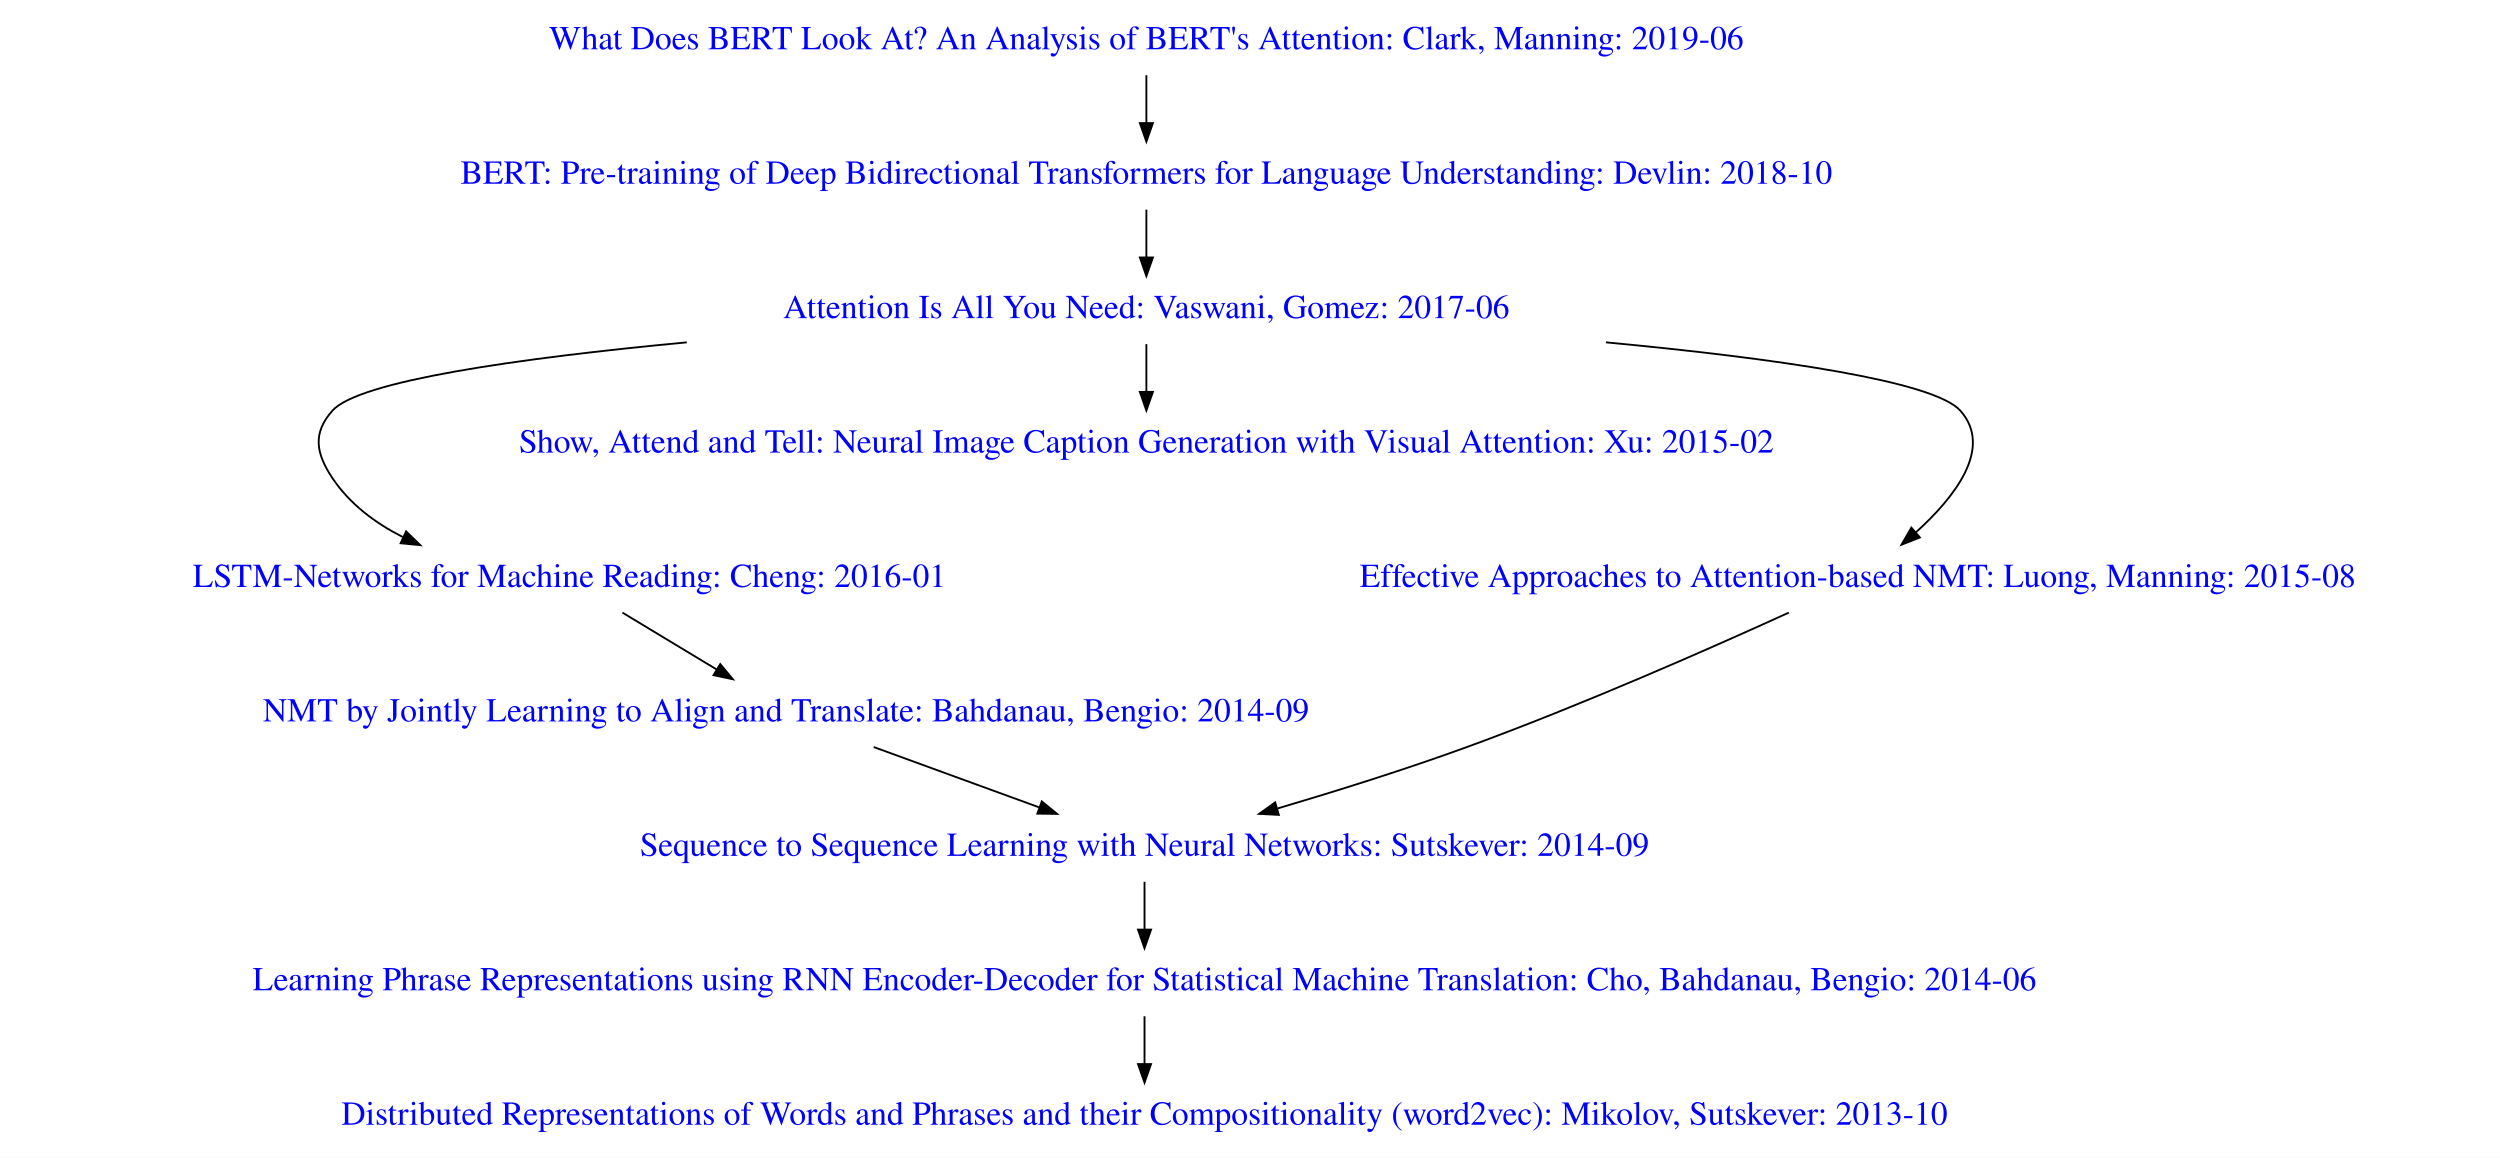
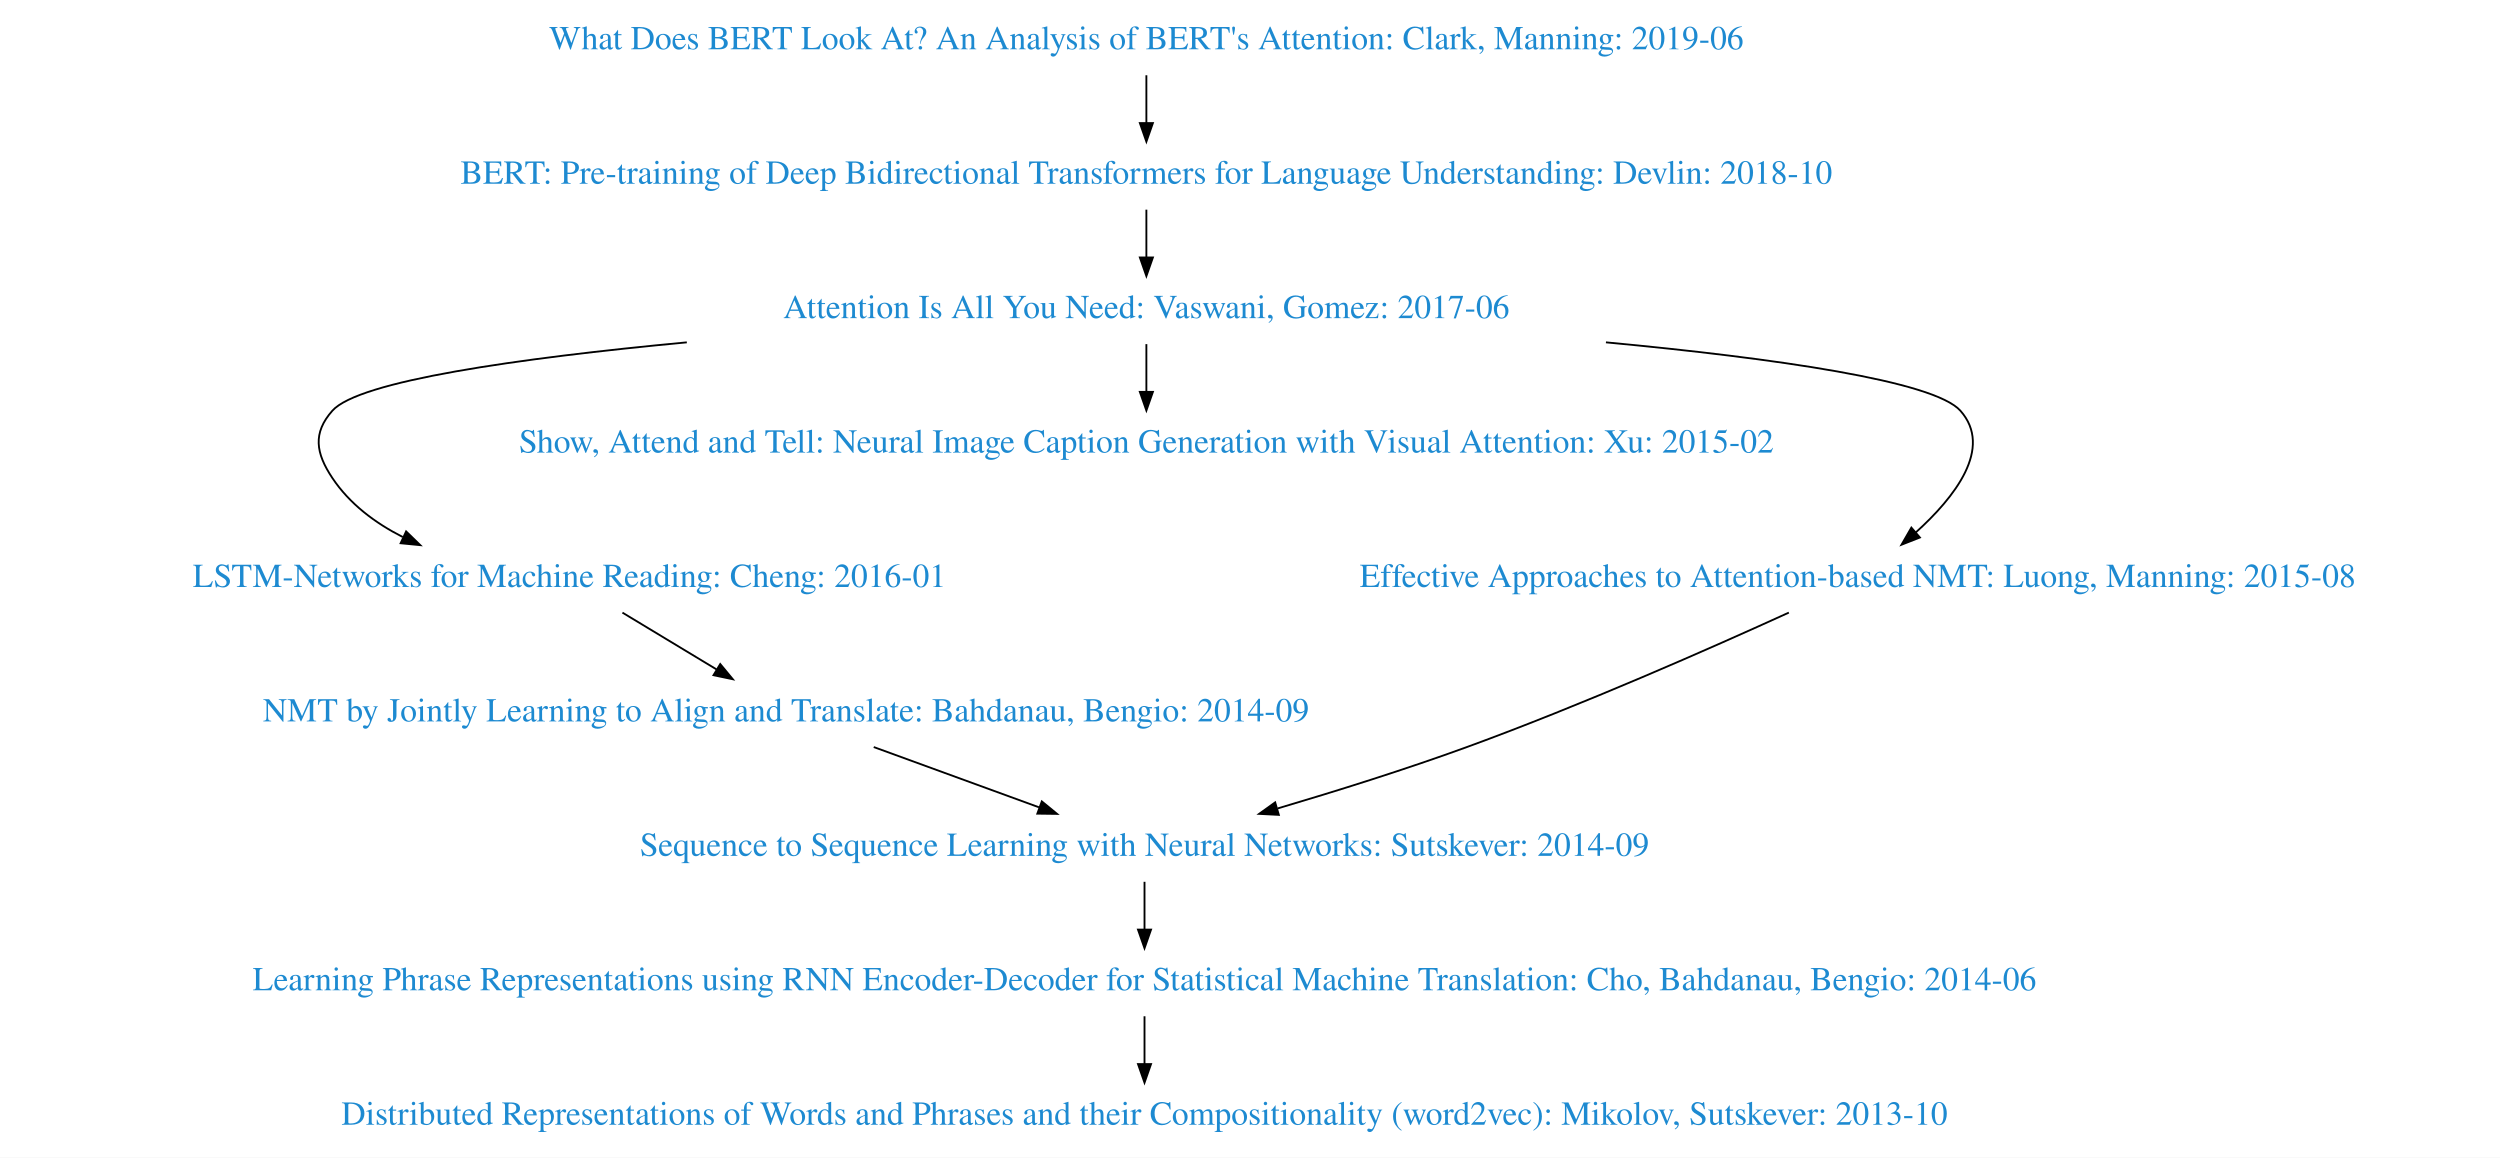
<svg xmlns="http://www.w3.org/2000/svg" xmlns:xlink="http://www.w3.org/1999/xlink" width="1339pt" height="620pt" viewBox="0.00 0.00 1339.00 620.00">
  <g id="graph0" class="graph" transform="scale(1 1) rotate(0) translate(4 616)">
    <polygon fill="white" stroke="transparent" points="-4,4 -4,-616 1335,-616 1335,4 -4,4" />
    <g id="node1" class="node">
      <g id="a_node1">
        <a xlink:href="https://arxiv.org/abs/1906.04341" xlink:title="What Does BERT Look At? An Analysis of BERT's Attention: Clark, Manning: 2019-06">
-           <text text-anchor="middle" x="610" y="-589.6" font-family="Times,serif" font-size="18.00" fill="blue">What Does BERT Look At? An Analysis of BERT's Attention: Clark, Manning: 2019-06</text>
+           <text text-anchor="middle" x="610" y="-589.6" font-family="Times,serif" font-size="18.00" fill="#1d8ad1">What Does BERT Look At? An Analysis of BERT's Attention: Clark, Manning: 2019-06</text>
        </a>
      </g>
    </g>
    <g id="node2" class="node">
      <g id="a_node2">
        <a xlink:href="https://en.wikipedia.org/wiki/BERT_(language_model)" xlink:title="BERT: Pre-training of Deep Bidirectional Transformers for Language Understanding: Devlin: 2018-10">
-           <text text-anchor="middle" x="610" y="-517.6" font-family="Times,serif" font-size="18.00" fill="blue">BERT: Pre-training of Deep Bidirectional Transformers for Language Understanding: Devlin: 2018-10</text>
+           <text text-anchor="middle" x="610" y="-517.6" font-family="Times,serif" font-size="18.00" fill="#1d8ad1">BERT: Pre-training of Deep Bidirectional Transformers for Language Understanding: Devlin: 2018-10</text>
        </a>
      </g>
    </g>
    <g id="edge1" class="edge">
      <path fill="none" stroke="black" d="M610,-575.7C610,-567.98 610,-558.71 610,-550.11" />
      <polygon fill="black" stroke="black" points="613.5,-550.1 610,-540.1 606.5,-550.1 613.5,-550.1" />
    </g>
    <g id="node3" class="node">
      <g id="a_node3">
        <a xlink:href="https://en.wikipedia.org/wiki/Transformer_(machine_learning_model)" xlink:title="Attention Is All You Need: Vaswani, Gomez: 2017-06">
-           <text text-anchor="middle" x="610" y="-445.6" font-family="Times,serif" font-size="18.00" fill="blue">Attention Is All You Need: Vaswani, Gomez: 2017-06</text>
+           <text text-anchor="middle" x="610" y="-445.6" font-family="Times,serif" font-size="18.00" fill="#1d8ad1">Attention Is All You Need: Vaswani, Gomez: 2017-06</text>
        </a>
      </g>
    </g>
    <g id="edge2" class="edge">
      <path fill="none" stroke="black" d="M610,-503.7C610,-495.98 610,-486.71 610,-478.11" />
      <polygon fill="black" stroke="black" points="613.5,-478.1 610,-468.1 606.5,-478.1 613.5,-478.1" />
    </g>
    <g id="node4" class="node">
      <g id="a_node4">
        <a xlink:href="https://arxiv.org/abs/1601.06733" xlink:title="LSTM-Networks for Machine Reading: Cheng: 2016-01">
-           <text text-anchor="middle" x="301" y="-301.6" font-family="Times,serif" font-size="18.00" fill="blue">LSTM-Networks for Machine Reading: Cheng: 2016-01</text>
+           <text text-anchor="middle" x="301" y="-301.6" font-family="Times,serif" font-size="18.00" fill="#1d8ad1">LSTM-Networks for Machine Reading: Cheng: 2016-01</text>
        </a>
      </g>
    </g>
    <g id="edge5" class="edge">
      <path fill="none" stroke="black" d="M363.86,-432.64C272.81,-424.04 188.11,-411.93 174,-396 163.39,-384.02 165.13,-373.32 174,-360 183.22,-346.17 196.8,-335.94 211.7,-328.38" />
      <polygon fill="black" stroke="black" points="213.52,-331.39 221.12,-324.01 210.57,-325.04 213.52,-331.39" />
    </g>
    <g id="node5" class="node">
      <g id="a_node5">
        <a xlink:href="https://arxiv.org/abs/1502.03044" xlink:title="Show, Attend and Tell: Neural Image Caption Generation with Visual Attention: Xu: 2015-02">
-           <text text-anchor="middle" x="610" y="-373.6" font-family="Times,serif" font-size="18.00" fill="blue">Show, Attend and Tell: Neural Image Caption Generation with Visual Attention: Xu: 2015-02</text>
+           <text text-anchor="middle" x="610" y="-373.6" font-family="Times,serif" font-size="18.00" fill="#1d8ad1">Show, Attend and Tell: Neural Image Caption Generation with Visual Attention: Xu: 2015-02</text>
        </a>
      </g>
    </g>
-     <g id="edge3" class="edge">
+     <g id="edge4" class="edge">
      <path fill="none" stroke="black" d="M610,-431.7C610,-423.98 610,-414.71 610,-406.11" />
      <polygon fill="black" stroke="black" points="613.5,-406.1 610,-396.1 606.5,-406.1 613.5,-406.1" />
    </g>
    <g id="node6" class="node">
      <g id="a_node6">
        <a xlink:href="https://arxiv.org/abs/1508.04025" xlink:title="Effective Approaches to Attention-based NMT: Luong, Manning: 2015-08">
-           <text text-anchor="middle" x="991" y="-301.6" font-family="Times,serif" font-size="18.00" fill="blue">Effective Approaches to Attention-based NMT: Luong, Manning: 2015-08</text>
+           <text text-anchor="middle" x="991" y="-301.6" font-family="Times,serif" font-size="18.00" fill="#1d8ad1">Effective Approaches to Attention-based NMT: Luong, Manning: 2015-08</text>
        </a>
      </g>
    </g>
-     <g id="edge4" class="edge">
+     <g id="edge3" class="edge">
      <path fill="none" stroke="black" d="M856.14,-432.64C947.19,-424.04 1031.89,-411.93 1046,-396 1063.7,-376.02 1042.95,-349.65 1022.07,-330.81" />
      <polygon fill="black" stroke="black" points="1024.3,-328.11 1014.44,-324.24 1019.73,-333.42 1024.3,-328.11" />
    </g>
    <g id="node7" class="node">
      <g id="a_node7">
        <a xlink:href="https://arxiv.org/abs/1409.0473" xlink:title="NMT by Jointly Learning to Align and Translate: Bahdanau, Bengio: 2014-09">
-           <text text-anchor="middle" x="417" y="-229.6" font-family="Times,serif" font-size="18.00" fill="blue">NMT by Jointly Learning to Align and Translate: Bahdanau, Bengio: 2014-09</text>
+           <text text-anchor="middle" x="417" y="-229.6" font-family="Times,serif" font-size="18.00" fill="#1d8ad1">NMT by Jointly Learning to Align and Translate: Bahdanau, Bengio: 2014-09</text>
        </a>
      </g>
    </g>
    <g id="edge7" class="edge">
      <path fill="none" stroke="black" d="M329.38,-287.88C344.54,-278.72 363.41,-267.34 379.74,-257.48" />
      <polygon fill="black" stroke="black" points="381.76,-260.35 388.51,-252.19 378.14,-254.36 381.76,-260.35" />
    </g>
    <g id="node8" class="node">
      <g id="a_node8">
        <a xlink:href="https://arxiv.org/abs/1409.3215" xlink:title="Sequence to Sequence Learning with Neural Networks: Sutskever: 2014-09">
-           <text text-anchor="middle" x="609" y="-157.6" font-family="Times,serif" font-size="18.00" fill="blue">Sequence to Sequence Learning with Neural Networks: Sutskever: 2014-09</text>
+           <text text-anchor="middle" x="609" y="-157.6" font-family="Times,serif" font-size="18.00" fill="#1d8ad1">Sequence to Sequence Learning with Neural Networks: Sutskever: 2014-09</text>
        </a>
      </g>
    </g>
    <g id="edge6" class="edge">
      <path fill="none" stroke="black" d="M954.1,-287.89C912.7,-269.02 843.31,-238.38 782,-216 748.98,-203.95 711.78,-192.31 680.35,-183.02" />
      <polygon fill="black" stroke="black" points="680.95,-179.55 670.37,-180.09 678.98,-186.26 680.95,-179.55" />
    </g>
    <g id="edge8" class="edge">
      <path fill="none" stroke="black" d="M463.97,-215.88C490.68,-206.14 524.32,-193.87 552.47,-183.61" />
      <polygon fill="black" stroke="black" points="553.99,-186.78 562.18,-180.07 551.59,-180.21 553.99,-186.78" />
    </g>
    <g id="node9" class="node">
      <g id="a_node9">
        <a xlink:href="https://arxiv.org/abs/1406.1078" xlink:title="Learning Phrase Representations using RNN Encoder-Decoder for Statistical Machine Translation: Cho, Bahdanau, Bengio: 2014-06">
-           <text text-anchor="middle" x="609" y="-85.6" font-family="Times,serif" font-size="18.00" fill="blue">Learning Phrase Representations using RNN Encoder-Decoder for Statistical Machine Translation: Cho, Bahdanau, Bengio: 2014-06</text>
+           <text text-anchor="middle" x="609" y="-85.6" font-family="Times,serif" font-size="18.00" fill="#1d8ad1">Learning Phrase Representations using RNN Encoder-Decoder for Statistical Machine Translation: Cho, Bahdanau, Bengio: 2014-06</text>
        </a>
      </g>
    </g>
    <g id="edge9" class="edge">
      <path fill="none" stroke="black" d="M609,-143.7C609,-135.98 609,-126.71 609,-118.11" />
      <polygon fill="black" stroke="black" points="612.5,-118.1 609,-108.1 605.5,-118.1 612.5,-118.1" />
    </g>
    <g id="node10" class="node">
      <g id="a_node10">
        <a xlink:href="https://arxiv.org/abs/1310.4546" xlink:title="Distributed Representations of Words and Phrases and their Compositionality (word2vec): Mikolov, Sutskever: 2013-10">
-           <text text-anchor="middle" x="609" y="-13.6" font-family="Times,serif" font-size="18.00" fill="blue">Distributed Representations of Words and Phrases and their Compositionality (word2vec): Mikolov, Sutskever: 2013-10</text>
+           <text text-anchor="middle" x="609" y="-13.6" font-family="Times,serif" font-size="18.00" fill="#1d8ad1">Distributed Representations of Words and Phrases and their Compositionality (word2vec): Mikolov, Sutskever: 2013-10</text>
        </a>
      </g>
    </g>
    <g id="edge10" class="edge">
      <path fill="none" stroke="black" d="M609,-71.7C609,-63.98 609,-54.71 609,-46.11" />
      <polygon fill="black" stroke="black" points="612.5,-46.1 609,-36.1 605.5,-46.1 612.5,-46.1" />
    </g>
  </g>
</svg>
